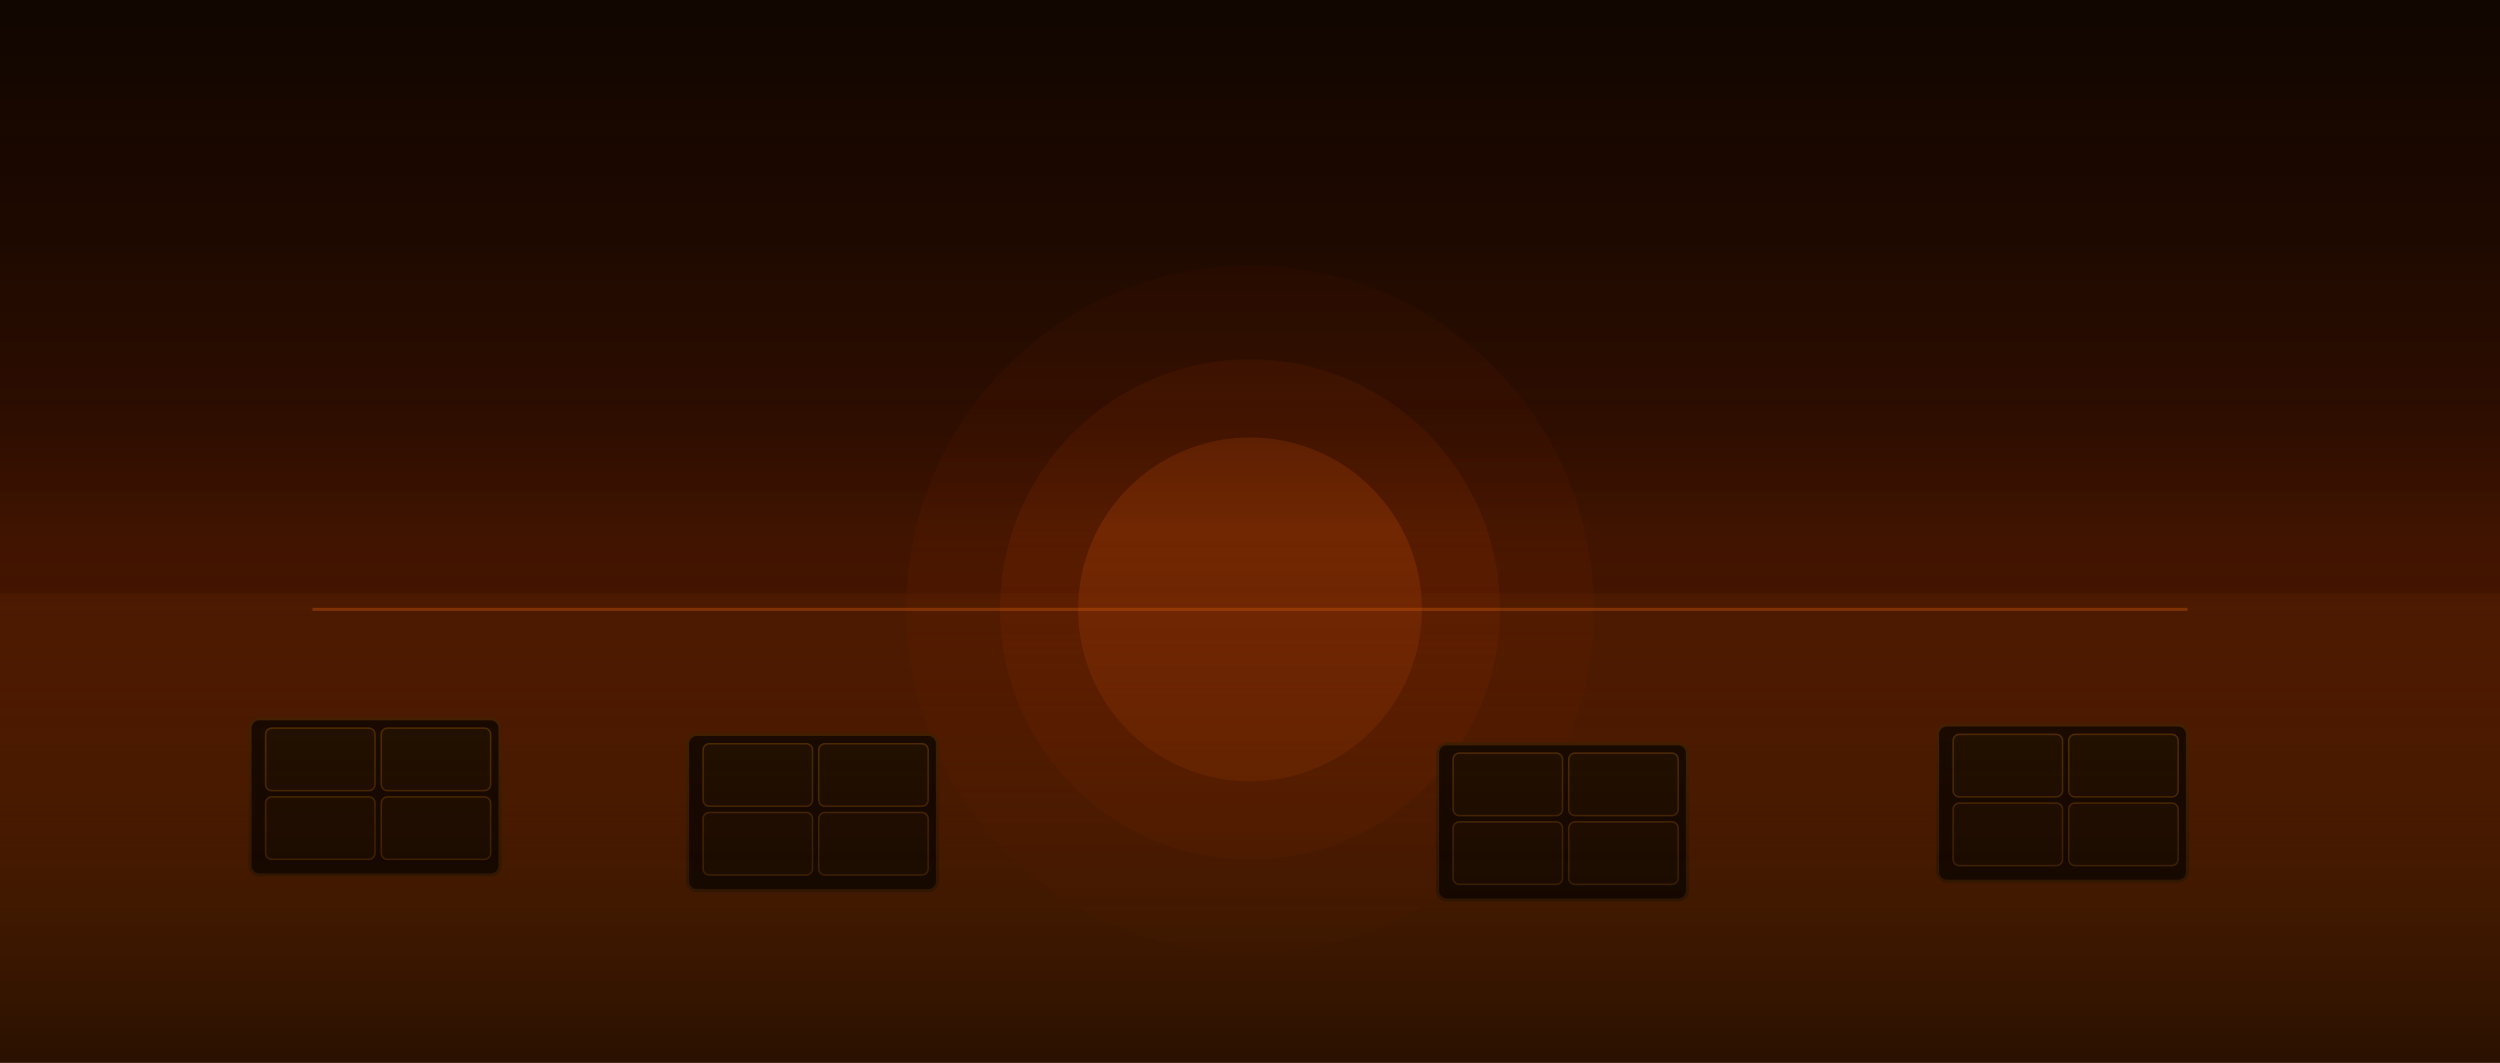
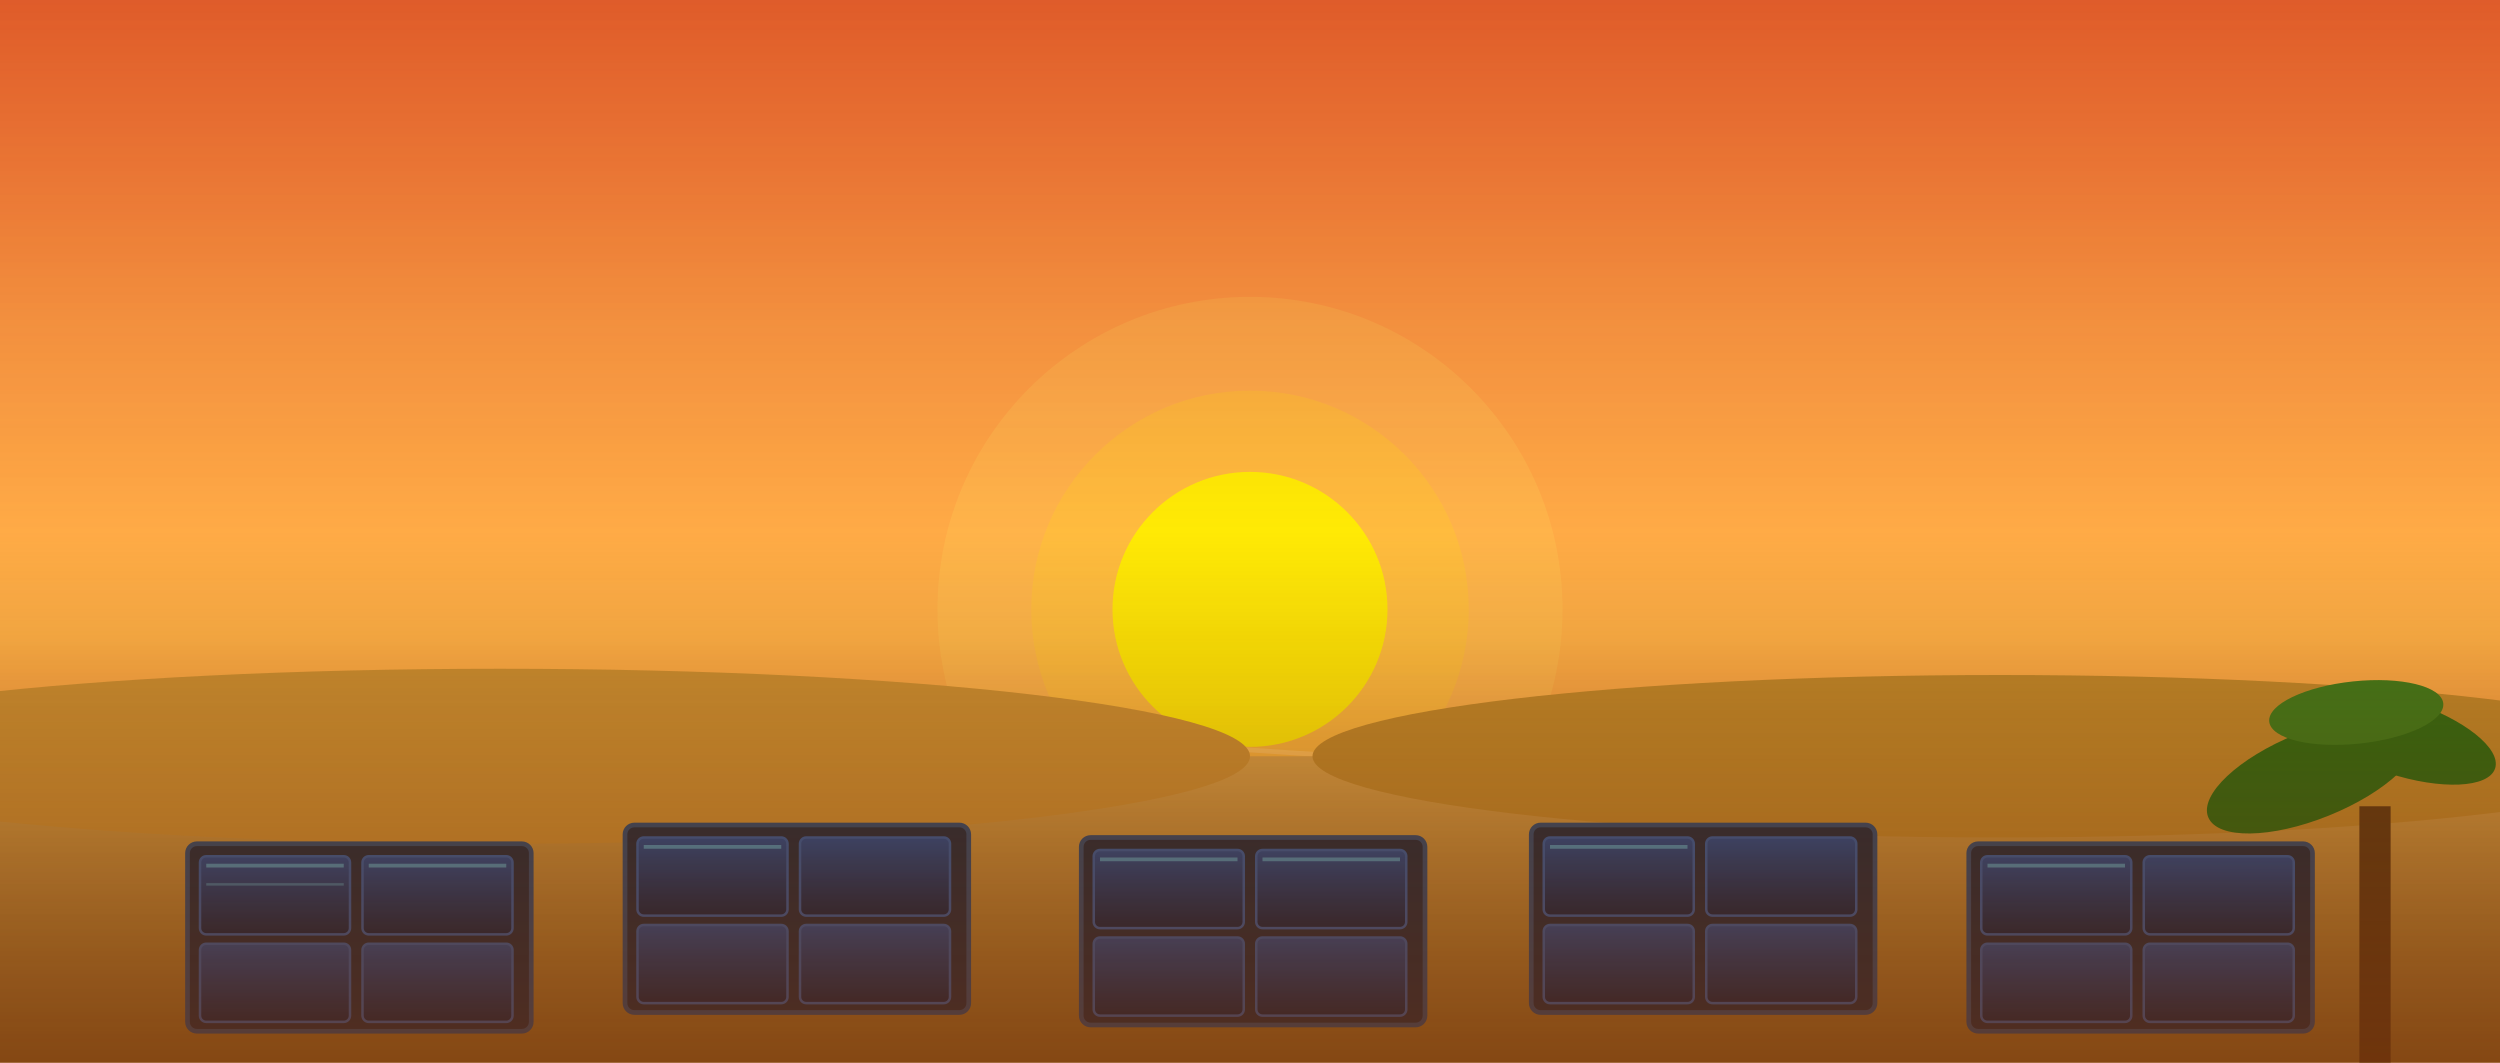
<svg xmlns="http://www.w3.org/2000/svg" viewBox="0 0 800 340" preserveAspectRatio="xMidYMid slice">
-   <rect width="800" height="340" fill="#1a0800" />
-   <rect x="0" y="190" width="800" height="150" fill="#3a1800" />
-   <circle cx="400" cy="195" r="55" fill="#e06010" opacity="0.9" />
-   <circle cx="400" cy="195" r="80" fill="#c04000" opacity="0.35" />
-   <circle cx="400" cy="195" r="110" fill="#a02800" opacity="0.2" />
  <defs>
-     <linearGradient id="sol-sky" x1="0" y1="0" x2="0" y2="1">
-       <stop offset="0%" stop-color="#0f0500" />
-       <stop offset="40%" stop-color="#3a1200" />
-       <stop offset="70%" stop-color="#7a2800" />
-       <stop offset="100%" stop-color="#c05000" />
+     <linearGradient id="skyS" x1="0" y1="0" x2="0" y2="1">
+       <stop offset="0%" stop-color="#FF6B35" />
+       <stop offset="30%" stop-color="#FF9A44" />
+       <stop offset="60%" stop-color="#FFB347" />
+       <stop offset="100%" stop-color="#C8602A" />
    </linearGradient>
-     <linearGradient id="sol-ov" x1="0" y1="0" x2="0" y2="1">
-       <stop offset="0%" stop-color="#0f0500" stop-opacity="0.4" />
-       <stop offset="50%" stop-color="#0f0500" stop-opacity="0" />
-       <stop offset="100%" stop-color="#0f0500" stop-opacity="0.8" />
+     <linearGradient id="desS" x1="0" y1="0" x2="0" y2="1">
+       <stop offset="0%" stop-color="#D4A044" />
+       <stop offset="100%" stop-color="#8B6520" />
+     </linearGradient>
+     <linearGradient id="panS" x1="0" y1="0" x2="0" y2="1">
+       <stop offset="0%" stop-color="#1e4a8a" />
+       <stop offset="100%" stop-color="#0a2240" />
+     </linearGradient>
+     <linearGradient id="ovS" x1="0" y1="0" x2="0" y2="1">
+       <stop offset="0%" stop-color="#80300a" stop-opacity="0.25" />
+       <stop offset="50%" stop-color="#80300a" stop-opacity="0.0" />
+       <stop offset="100%" stop-color="#80300a" stop-opacity="0.55" />
    </linearGradient>
  </defs>
-   <rect x="0" y="0" width="800" height="340" fill="url(#sol-sky)" opacity="0.7" />
-   <line x1="100" y1="195" x2="700" y2="195" stroke="#e06010" stroke-width="1" opacity="0.4" />
-   <rect x="80" y="230" width="80" height="50" rx="3" fill="#1e0c00" stroke="#5a2a00" stroke-width="1" />
-   <rect x="85" y="233" width="35" height="20" rx="2" fill="#2a1400" stroke="#6a3a00" stroke-width="0.5" />
-   <rect x="122" y="233" width="35" height="20" rx="2" fill="#2a1400" stroke="#6a3a00" stroke-width="0.5" />
-   <rect x="85" y="255" width="35" height="20" rx="2" fill="#2a1400" stroke="#6a3a00" stroke-width="0.5" />
-   <rect x="122" y="255" width="35" height="20" rx="2" fill="#2a1400" stroke="#6a3a00" stroke-width="0.5" />
-   <rect x="220" y="235" width="80" height="50" rx="3" fill="#1e0c00" stroke="#5a2a00" stroke-width="1" />
-   <rect x="225" y="238" width="35" height="20" rx="2" fill="#2a1400" stroke="#6a3a00" stroke-width="0.5" />
-   <rect x="262" y="238" width="35" height="20" rx="2" fill="#2a1400" stroke="#6a3a00" stroke-width="0.5" />
-   <rect x="225" y="260" width="35" height="20" rx="2" fill="#2a1400" stroke="#6a3a00" stroke-width="0.5" />
-   <rect x="262" y="260" width="35" height="20" rx="2" fill="#2a1400" stroke="#6a3a00" stroke-width="0.5" />
-   <rect x="460" y="238" width="80" height="50" rx="3" fill="#1e0c00" stroke="#5a2a00" stroke-width="1" />
-   <rect x="465" y="241" width="35" height="20" rx="2" fill="#2a1400" stroke="#6a3a00" stroke-width="0.5" />
-   <rect x="502" y="241" width="35" height="20" rx="2" fill="#2a1400" stroke="#6a3a00" stroke-width="0.5" />
-   <rect x="465" y="263" width="35" height="20" rx="2" fill="#2a1400" stroke="#6a3a00" stroke-width="0.5" />
-   <rect x="502" y="263" width="35" height="20" rx="2" fill="#2a1400" stroke="#6a3a00" stroke-width="0.5" />
-   <rect x="620" y="232" width="80" height="50" rx="3" fill="#1e0c00" stroke="#5a2a00" stroke-width="1" />
-   <rect x="625" y="235" width="35" height="20" rx="2" fill="#2a1400" stroke="#6a3a00" stroke-width="0.5" />
-   <rect x="662" y="235" width="35" height="20" rx="2" fill="#2a1400" stroke="#6a3a00" stroke-width="0.5" />
-   <rect x="625" y="257" width="35" height="20" rx="2" fill="#2a1400" stroke="#6a3a00" stroke-width="0.5" />
-   <rect x="662" y="257" width="35" height="20" rx="2" fill="#2a1400" stroke="#6a3a00" stroke-width="0.5" />
-   <rect x="0" y="0" width="800" height="340" fill="url(#sol-ov)" />
+   <rect width="800" height="340" fill="url(#skyS)" />
+   <circle cx="400" cy="195" r="100" fill="#FFE060" opacity="0.18" />
+   <circle cx="400" cy="195" r="70" fill="#FFD020" opacity="0.28" />
+   <circle cx="400" cy="195" r="44" fill="#FFEE00" opacity="0.92" />
+   <path d="M0 240 Q200 226 400 240 Q600 254 800 240" fill="none" stroke="#FFD080" stroke-width="1.5" opacity="0.4" />
+   <path d="M0 250 Q200 236 400 250 Q600 264 800 250" fill="none" stroke="#FFD080" stroke-width="1" opacity="0.3" />
+   <rect x="0" y="242" width="800" height="98" fill="url(#desS)" />
+   <ellipse cx="160" cy="242" rx="240" ry="28" fill="#C89030" />
+   <ellipse cx="640" cy="242" rx="220" ry="26" fill="#BC8828" />
+   <g>
+     <rect x="60" y="270" width="110" height="60" rx="3" fill="#1a2a3a" stroke="#2a4a6a" stroke-width="1.5" />
+     <rect x="64" y="274" width="48" height="25" rx="2" fill="url(#panS)" stroke="#2a5a9a" stroke-width="0.8" />
+     <rect x="116" y="274" width="48" height="25" rx="2" fill="url(#panS)" stroke="#2a5a9a" stroke-width="0.8" />
+     <rect x="64" y="302" width="48" height="25" rx="2" fill="url(#panS)" stroke="#2a5a9a" stroke-width="0.8" />
+     <rect x="116" y="302" width="48" height="25" rx="2" fill="url(#panS)" stroke="#2a5a9a" stroke-width="0.8" />
+     <line x1="66" y1="277" x2="110" y2="277" stroke="#5bbdd4" stroke-width="1.2" opacity="0.6" />
+     <line x1="118" y1="277" x2="162" y2="277" stroke="#5bbdd4" stroke-width="1.2" opacity="0.6" />
+     <line x1="66" y1="283" x2="110" y2="283" stroke="#5bbdd4" stroke-width="0.8" opacity="0.4" />
+   </g>
+   <g>
+     <rect x="200" y="264" width="110" height="60" rx="3" fill="#1a2a3a" stroke="#2a4a6a" stroke-width="1.5" />
+     <rect x="204" y="268" width="48" height="25" rx="2" fill="url(#panS)" stroke="#2a5a9a" stroke-width="0.8" />
+     <rect x="256" y="268" width="48" height="25" rx="2" fill="url(#panS)" stroke="#2a5a9a" stroke-width="0.8" />
+     <rect x="204" y="296" width="48" height="25" rx="2" fill="url(#panS)" stroke="#2a5a9a" stroke-width="0.8" />
+     <rect x="256" y="296" width="48" height="25" rx="2" fill="url(#panS)" stroke="#2a5a9a" stroke-width="0.8" />
+     <line x1="206" y1="271" x2="250" y2="271" stroke="#5bbdd4" stroke-width="1.2" opacity="0.6" />
+   </g>
+   <g>
+     <rect x="346" y="268" width="110" height="60" rx="3" fill="#1a2a3a" stroke="#2a4a6a" stroke-width="1.5" />
+     <rect x="350" y="272" width="48" height="25" rx="2" fill="url(#panS)" stroke="#2a5a9a" stroke-width="0.8" />
+     <rect x="402" y="272" width="48" height="25" rx="2" fill="url(#panS)" stroke="#2a5a9a" stroke-width="0.8" />
+     <rect x="350" y="300" width="48" height="25" rx="2" fill="url(#panS)" stroke="#2a5a9a" stroke-width="0.8" />
+     <rect x="402" y="300" width="48" height="25" rx="2" fill="url(#panS)" stroke="#2a5a9a" stroke-width="0.8" />
+     <line x1="352" y1="275" x2="396" y2="275" stroke="#5bbdd4" stroke-width="1.2" opacity="0.6" />
+     <line x1="404" y1="275" x2="448" y2="275" stroke="#5bbdd4" stroke-width="1.2" opacity="0.6" />
+   </g>
+   <g>
+     <rect x="490" y="264" width="110" height="60" rx="3" fill="#1a2a3a" stroke="#2a4a6a" stroke-width="1.5" />
+     <rect x="494" y="268" width="48" height="25" rx="2" fill="url(#panS)" stroke="#2a5a9a" stroke-width="0.8" />
+     <rect x="546" y="268" width="48" height="25" rx="2" fill="url(#panS)" stroke="#2a5a9a" stroke-width="0.8" />
+     <rect x="494" y="296" width="48" height="25" rx="2" fill="url(#panS)" stroke="#2a5a9a" stroke-width="0.8" />
+     <rect x="546" y="296" width="48" height="25" rx="2" fill="url(#panS)" stroke="#2a5a9a" stroke-width="0.8" />
+     <line x1="496" y1="271" x2="540" y2="271" stroke="#5bbdd4" stroke-width="1.2" opacity="0.6" />
+   </g>
+   <g>
+     <rect x="630" y="270" width="110" height="60" rx="3" fill="#1a2a3a" stroke="#2a4a6a" stroke-width="1.5" />
+     <rect x="634" y="274" width="48" height="25" rx="2" fill="url(#panS)" stroke="#2a5a9a" stroke-width="0.8" />
+     <rect x="686" y="274" width="48" height="25" rx="2" fill="url(#panS)" stroke="#2a5a9a" stroke-width="0.8" />
+     <rect x="634" y="302" width="48" height="25" rx="2" fill="url(#panS)" stroke="#2a5a9a" stroke-width="0.8" />
+     <rect x="686" y="302" width="48" height="25" rx="2" fill="url(#panS)" stroke="#2a5a9a" stroke-width="0.8" />
+     <line x1="636" y1="277" x2="680" y2="277" stroke="#5bbdd4" stroke-width="1.2" opacity="0.6" />
+   </g>
+   <line x1="760" y1="340" x2="760" y2="258" stroke="#5A3A10" stroke-width="10" />
+   <ellipse cx="740" cy="248" rx="36" ry="14" fill="#2A6A10" transform="rotate(-22,740,248)" />
+   <ellipse cx="768" cy="236" rx="32" ry="12" fill="#2A6A10" transform="rotate(18,768,236)" />
+   <ellipse cx="754" cy="228" rx="28" ry="10" fill="#3A7A18" transform="rotate(-6,754,228)" />
+   <rect width="800" height="340" fill="url(#ovS)" />
</svg>
